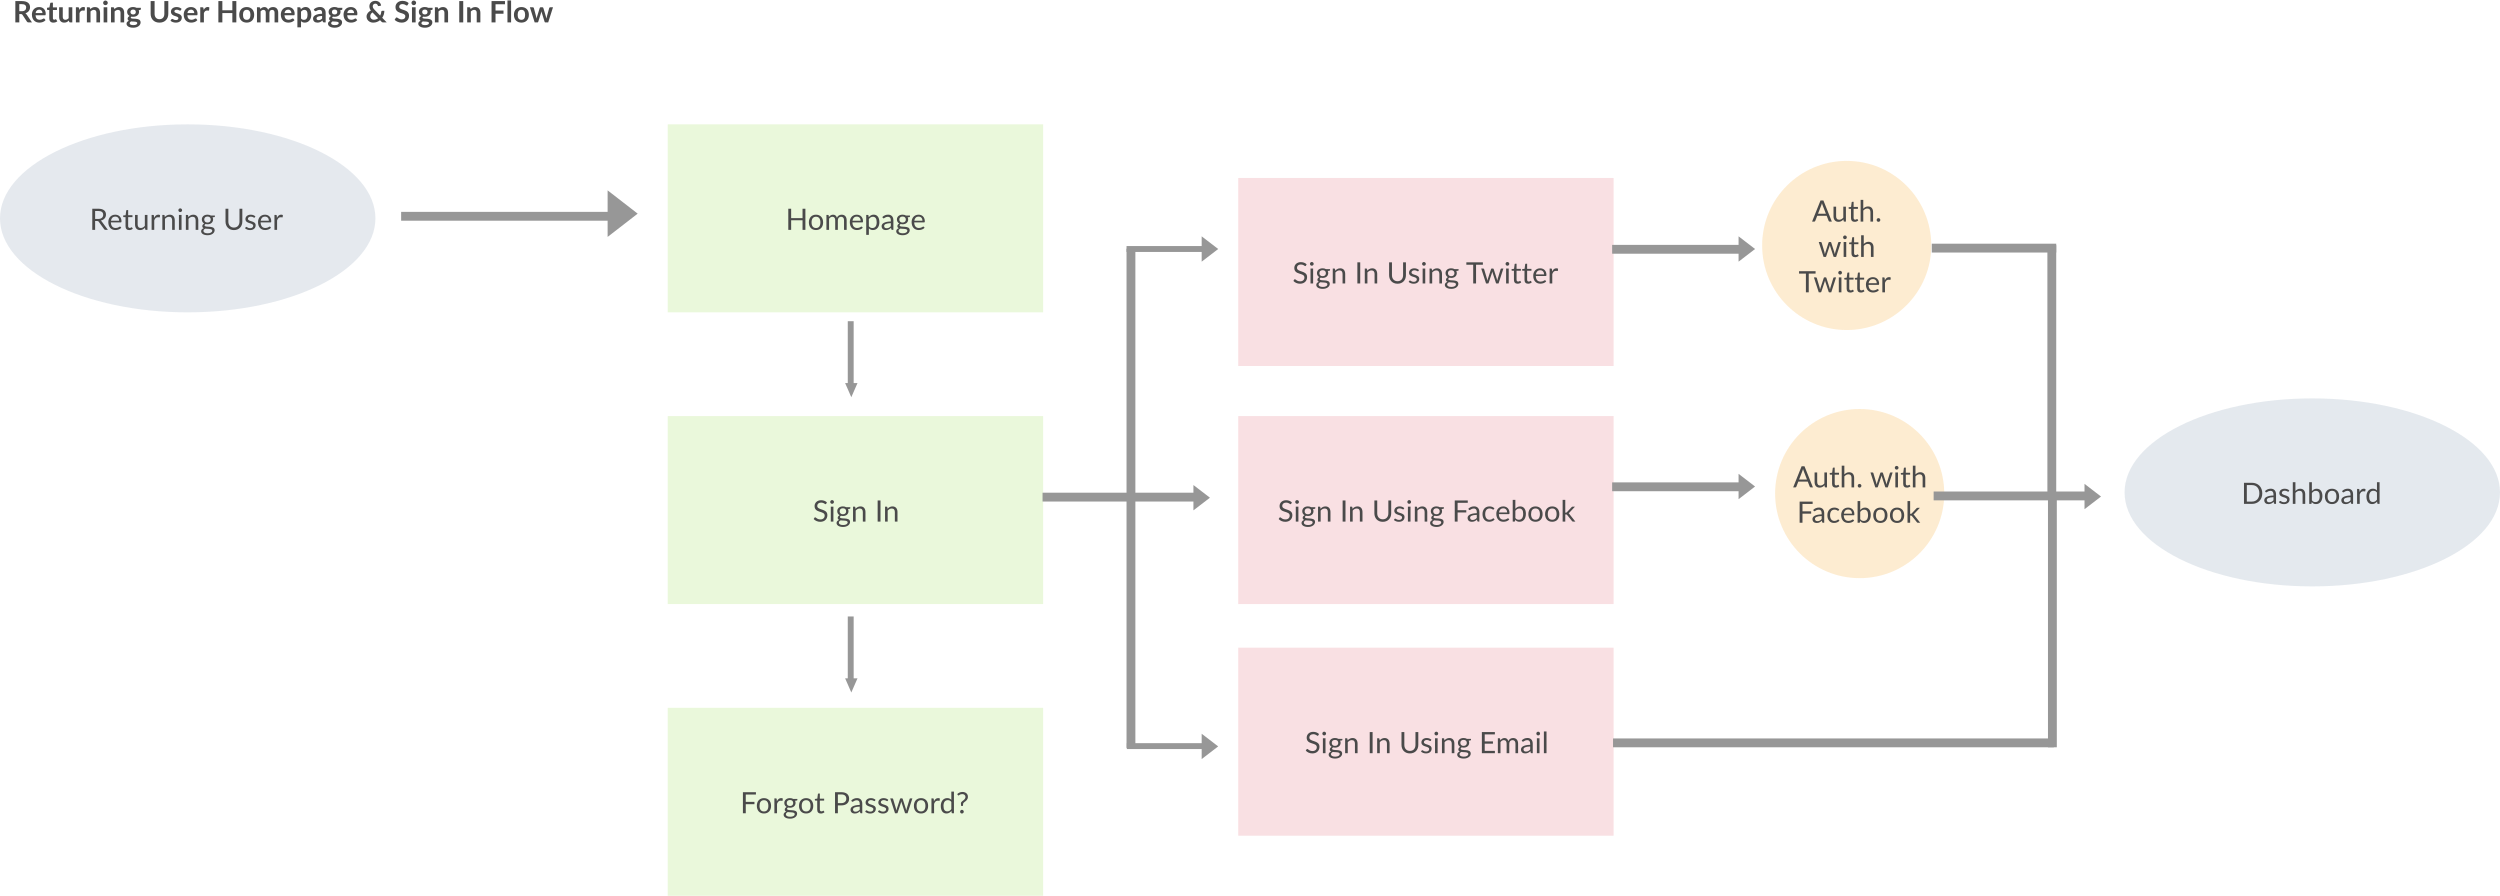
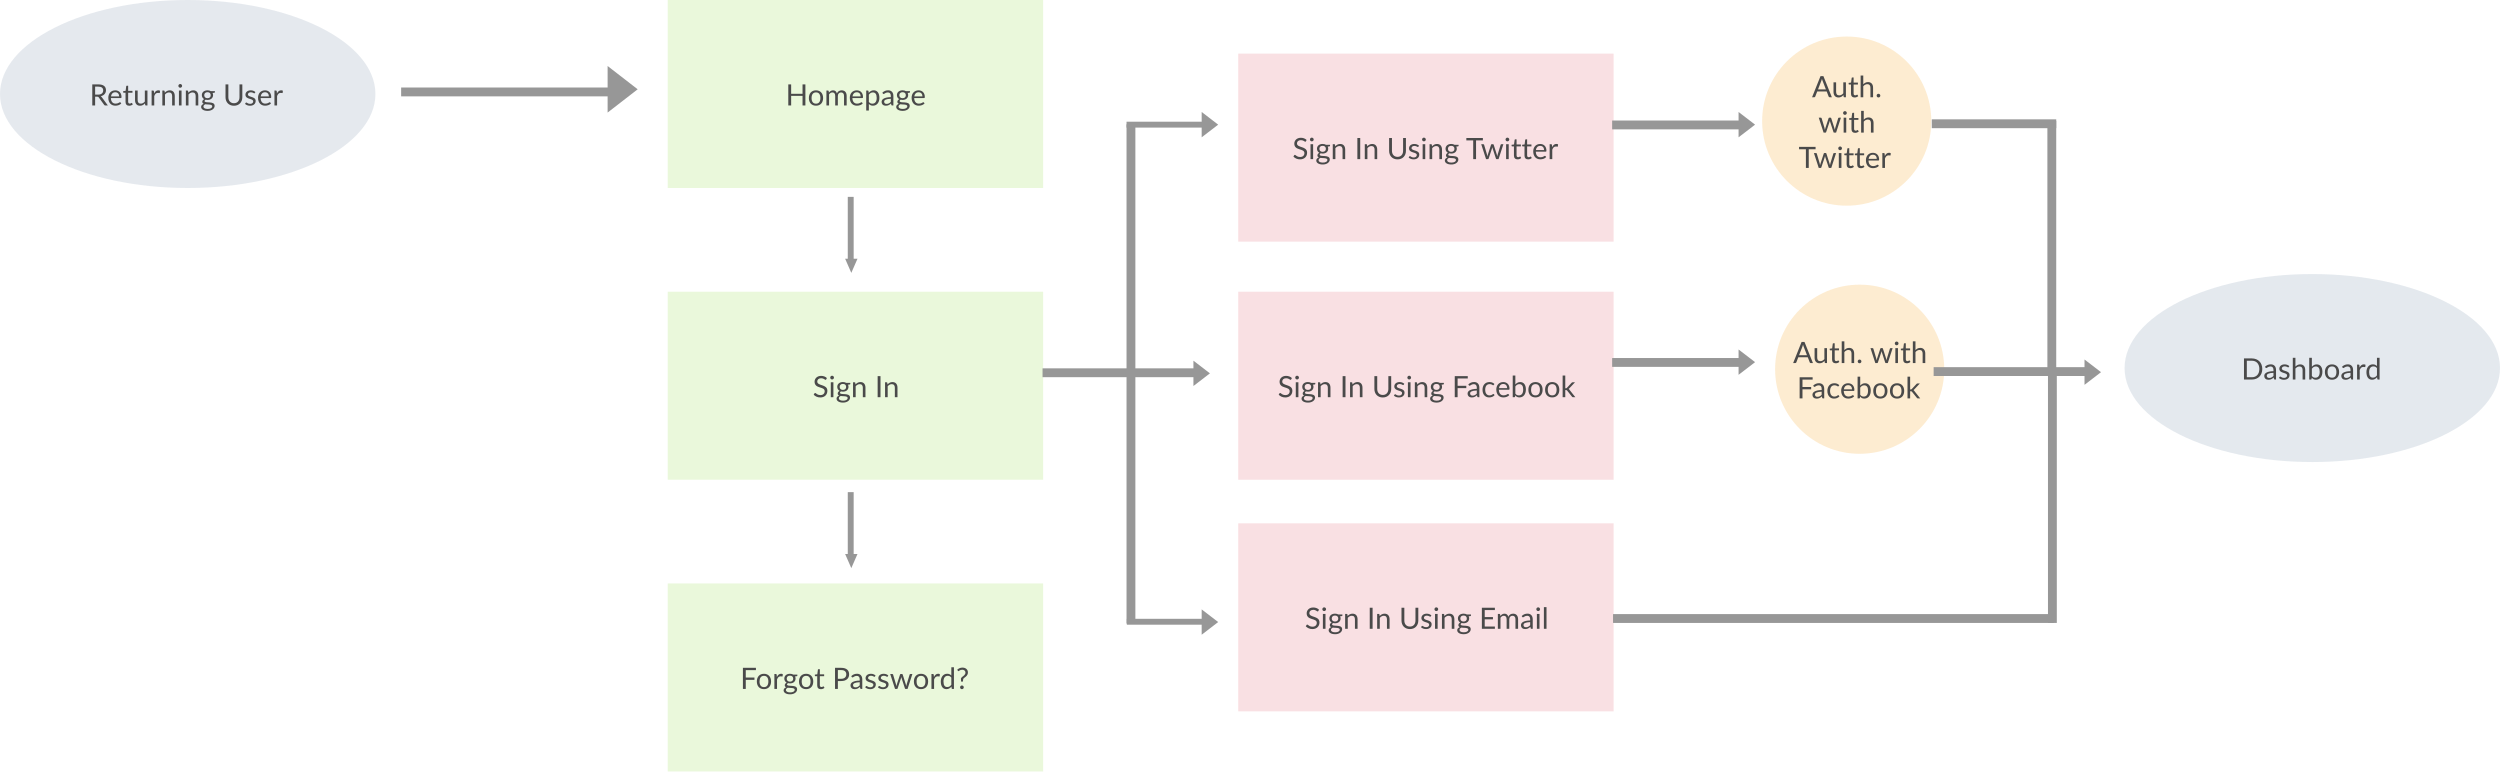
- <svg xmlns="http://www.w3.org/2000/svg" width="4242px" height="1520px" viewBox="0 0 4242 1520" version="1.1">
+ <svg xmlns="http://www.w3.org/2000/svg" width="4242px" height="1309px" viewBox="0 0 4242 1309" version="1.1">
  <defs />
  <g id="test" stroke="none" stroke-width="1" fill="none" fill-rule="evenodd">
-     <g id="Artboard-2" transform="translate(-266, -280)">
-       <g id="Group-2" transform="translate(266, 269)">
-         <ellipse id="Oval-4" fill-opacity="0.108" fill="#113764" cx="318.5" cy="381.5" rx="318.5" ry="159.5" />
+     <g id="Artboard-2" transform="translate(-266, -491)">
+       <g id="Group-2" transform="translate(266, 491)">
+         <ellipse id="Oval-4" fill-opacity="0.108" fill="#113764" cx="318.5" cy="159.5" rx="318.5" ry="159.5" />
        <text id="Returning-User" font-family="Lato-Regular, Lato" font-size="50" font-weight="normal" fill="#4A4A4A">
-           <tspan x="152" y="401">Returning User</tspan>
+           <tspan x="152" y="179">Returning User</tspan>
        </text>
-         <ellipse id="Oval-4" fill-opacity="0.11" fill="#113764" cx="3923.5" cy="846.5" rx="318.5" ry="159.5" />
-         <rect id="Rectangle-12" fill-opacity="0.163" fill="#7ED321" x="1133" y="222" width="637" height="319" />
-         <rect id="Rectangle-12" fill-opacity="0.163" fill="#7ED321" x="1133" y="717" width="637" height="319" />
-         <rect id="Rectangle-12" fill-opacity="0.163" fill="#7ED321" x="1133" y="1212" width="637" height="319" />
-         <rect id="Rectangle-12" fill-opacity="0.123" fill="#D0021B" x="2101" y="313" width="637" height="319" />
-         <rect id="Rectangle-12" fill-opacity="0.123" fill="#D0021B" x="2101" y="717" width="637" height="319" />
-         <rect id="Rectangle-12" fill-opacity="0.123" fill="#D0021B" x="2101" y="1110" width="637" height="319" />
-         <circle id="Oval-5" fill-opacity="0.209" fill="#F5A623" cx="3133.5" cy="427.5" r="143.5" />
-         <circle id="Oval-5" fill-opacity="0.209" fill="#F5A623" cx="3155.5" cy="848.5" r="143.5" />
-         <g id="Group" transform="translate(688, 334)">
+         <ellipse id="Oval-4" fill-opacity="0.11" fill="#113764" cx="3923.5" cy="624.5" rx="318.5" ry="159.5" />
+         <rect id="Rectangle-12" fill-opacity="0.163" fill="#7ED321" x="1133" y="0" width="637" height="319" />
+         <rect id="Rectangle-12" fill-opacity="0.163" fill="#7ED321" x="1133" y="495" width="637" height="319" />
+         <rect id="Rectangle-12" fill-opacity="0.163" fill="#7ED321" x="1133" y="990" width="637" height="319" />
+         <rect id="Rectangle-12" fill-opacity="0.123" fill="#D0021B" x="2101" y="91" width="637" height="319" />
+         <rect id="Rectangle-12" fill-opacity="0.123" fill="#D0021B" x="2101" y="495" width="637" height="319" />
+         <rect id="Rectangle-12" fill-opacity="0.123" fill="#D0021B" x="2101" y="888" width="637" height="319" />
+         <circle id="Oval-5" fill-opacity="0.209" fill="#F5A623" cx="3133.5" cy="205.5" r="143.5" />
+         <circle id="Oval-5" fill-opacity="0.209" fill="#F5A623" cx="3155.5" cy="626.5" r="143.5" />
+         <g id="Group" transform="translate(688, 112)">
          <path d="M0.153,44 L345.847,44" id="Line-3" stroke="#979797" stroke-width="15" stroke-linecap="square" />
          <polygon id="Triangle" fill="#979797" points="394 39.5 343 79 343 0" />
        </g>
-         <g id="Group" transform="translate(1776, 412)">
+         <g id="Group" transform="translate(1776, 190)">
          <path d="M0.5,442.5 L248.906,442.5" id="Line-3" stroke="#979797" stroke-width="15" stroke-linecap="square" />
          <polygon id="Triangle" fill="#979797" points="277 443.5 249 465 249 422" />
          <path d="M1512.5,440.5 L1760.906,440.5" id="Line-3" stroke="#979797" stroke-width="15" stroke-linecap="square" />
          <polygon id="Triangle" fill="#979797" points="1789 441.5 1761 463 1761 420" />
          <polygon id="Triangle" fill="#979797" points="291 21.5 263 43 263 0" />
        </g>
-         <g id="Group" transform="translate(1444.5, 622.5) rotate(90) translate(-1444.5, -622.5) translate(1382, 612)">
+         <g id="Group" transform="translate(1444.5, 400.5) rotate(90) translate(-1444.5, -400.5) translate(1382, 390)">
          <path d="M0.999,11.5 L100.913,11.5" id="Line-3" stroke="#979797" stroke-width="10" stroke-linecap="square" />
          <polygon id="Triangle" fill="#979797" points="125 10.5 101 21 101 0" />
        </g>
-         <g id="Group" transform="translate(1444.5, 1123.5) rotate(90) translate(-1444.5, -1123.5) translate(1382, 1113)">
+         <g id="Group" transform="translate(1444.5, 901.5) rotate(90) translate(-1444.5, -901.5) translate(1382, 891)">
          <path d="M0.999,11.5 L100.913,11.5" id="Line-3" stroke="#979797" stroke-width="10" stroke-linecap="square" />
          <polygon id="Triangle" fill="#979797" points="125 10.5 101 21 101 0" />
        </g>
-         <path d="M1919,440.486 L1919,1272.5" id="Line-3" stroke="#979797" stroke-width="15" stroke-linecap="square" />
-         <path d="M1916.5,433.5 L2042,433.5" id="Line" stroke="#979797" stroke-width="10" stroke-linecap="square" />
-         <polygon id="Triangle" fill="#979797" points="2978 433.5 2950 455 2950 412" />
-         <path d="M2743,434 L2952.5,434" id="Line" stroke="#979797" stroke-width="15" stroke-linecap="square" />
-         <path d="M3285.357,432 L3481.5,432" id="Line" stroke="#979797" stroke-width="15" stroke-linecap="square" />
-         <polygon id="Triangle" fill="#979797" points="2978 836.5 2950 858 2950 815" />
-         <path d="M2743,837 L2952.5,837" id="Line" stroke="#979797" stroke-width="15" stroke-linecap="square" />
-         <polygon id="Triangle" fill="#979797" points="2067 1277.5 2039 1299 2039 1256" />
-         <path d="M1917,1277 L2042.5,1277" id="Line" stroke="#979797" stroke-width="10" stroke-linecap="square" />
-         <path d="M3482.5,1271.5 L3482.5,866.5" id="Line-2" stroke="#979797" stroke-width="15" stroke-linecap="square" />
-         <path d="M3481.5,844.5 L3481.5,434.5" id="Line-2" stroke="#979797" stroke-width="15" stroke-linecap="square" />
-         <path d="M2744.5,1271.5 L3477.503,1271.5" id="Line-3" stroke="#979797" stroke-width="15" stroke-linecap="square" />
+         <path d="M1919,218.486 L1919,1050.5" id="Line-3" stroke="#979797" stroke-width="15" stroke-linecap="square" />
+         <path d="M1916.5,211.5 L2042,211.5" id="Line" stroke="#979797" stroke-width="10" stroke-linecap="square" />
+         <polygon id="Triangle" fill="#979797" points="2978 211.5 2950 233 2950 190" />
+         <path d="M2743,212 L2952.5,212" id="Line" stroke="#979797" stroke-width="15" stroke-linecap="square" />
+         <path d="M3285.357,210 L3481.5,210" id="Line" stroke="#979797" stroke-width="15" stroke-linecap="square" />
+         <polygon id="Triangle" fill="#979797" points="2978 614.5 2950 636 2950 593" />
+         <path d="M2743,615 L2952.5,615" id="Line" stroke="#979797" stroke-width="15" stroke-linecap="square" />
+         <polygon id="Triangle" fill="#979797" points="2067 1055.5 2039 1077 2039 1034" />
+         <path d="M1917,1055 L2042.5,1055" id="Line" stroke="#979797" stroke-width="10" stroke-linecap="square" />
+         <path d="M3482.5,1049.5 L3482.5,644.5" id="Line-2" stroke="#979797" stroke-width="15" stroke-linecap="square" />
+         <path d="M3481.5,622.5 L3481.5,212.5" id="Line-2" stroke="#979797" stroke-width="15" stroke-linecap="square" />
+         <path d="M2744.5,1049.5 L3477.503,1049.5" id="Line-3" stroke="#979797" stroke-width="15" stroke-linecap="square" />
        <text id="Homepage" font-family="Lato-Regular, Lato" font-size="50" font-weight="normal" fill="#4A4A4A">
-           <tspan x="1333" y="401">Homepage</tspan>
+           <tspan x="1333" y="179">Homepage</tspan>
        </text>
        <text id="Sign-In-Using-Twitte" font-family="Lato-Regular, Lato" font-size="50" font-weight="normal" fill="#4A4A4A">
-           <tspan x="2193" y="492">Sign In Using Twitter</tspan>
+           <tspan x="2193" y="270">Sign In Using Twitter</tspan>
        </text>
        <text id="Sign-In-Using-Facebo" font-family="Lato-Regular, Lato" font-size="50" font-weight="normal" fill="#4A4A4A">
-           <tspan x="2168" y="896">Sign In Using Facebook</tspan>
+           <tspan x="2168" y="674">Sign In Using Facebook</tspan>
        </text>
        <text id="Sign-In-Using-Email" font-family="Lato-Regular, Lato" font-size="50" font-weight="normal" fill="#4A4A4A">
-           <tspan x="2214" y="1289">Sign In Using Email</tspan>
+           <tspan x="2214" y="1067">Sign In Using Email</tspan>
        </text>
        <text id="Auth.-with-Twitter" font-family="Lato-Regular, Lato" font-size="50" font-weight="normal" fill="#4A4A4A">
-           <tspan x="3074.575" y="387">Auth. </tspan>
-           <tspan x="3085.225" y="447">with </tspan>
-           <tspan x="3051.875" y="507">Twitter</tspan>
+           <tspan x="3074.575" y="165">Auth. </tspan>
+           <tspan x="3085.225" y="225">with </tspan>
+           <tspan x="3051.875" y="285">Twitter</tspan>
        </text>
        <text id="Dashboard" font-family="Lato-Regular, Lato" font-size="50" font-weight="normal" fill="#4A4A4A">
-           <tspan x="3803" y="866">Dashboard</tspan>
+           <tspan x="3803" y="644">Dashboard</tspan>
        </text>
        <text id="Auth.-with-Facebook" font-family="Lato-Regular, Lato" font-size="50" font-weight="normal" fill="#4A4A4A">
-           <tspan x="3042.475" y="838">Auth. with </tspan>
-           <tspan x="3049.025" y="898">Facebook</tspan>
+           <tspan x="3042.475" y="616">Auth. with </tspan>
+           <tspan x="3049.025" y="676">Facebook</tspan>
        </text>
        <text id="Sign-In" font-family="Lato-Regular, Lato" font-size="50" font-weight="normal" fill="#4A4A4A">
-           <tspan x="1379" y="896">Sign In</tspan>
+           <tspan x="1379" y="674">Sign In</tspan>
        </text>
        <text id="Forgot-Password?" font-family="Lato-Regular, Lato" font-size="50" font-weight="normal" fill="#4A4A4A">
-           <tspan x="1256" y="1391">Forgot Password?</tspan>
-         </text>
-         <text id="Returning-User-Homep" font-family="Lato-Black, Lato" font-size="50" font-weight="700" fill="#4A4A4A">
-           <tspan x="22" y="49">Returning User Homepage &amp; Sign In Flow</tspan>
+           <tspan x="1256" y="1169">Forgot Password?</tspan>
        </text>
      </g>
    </g>
  </g>
</svg>
